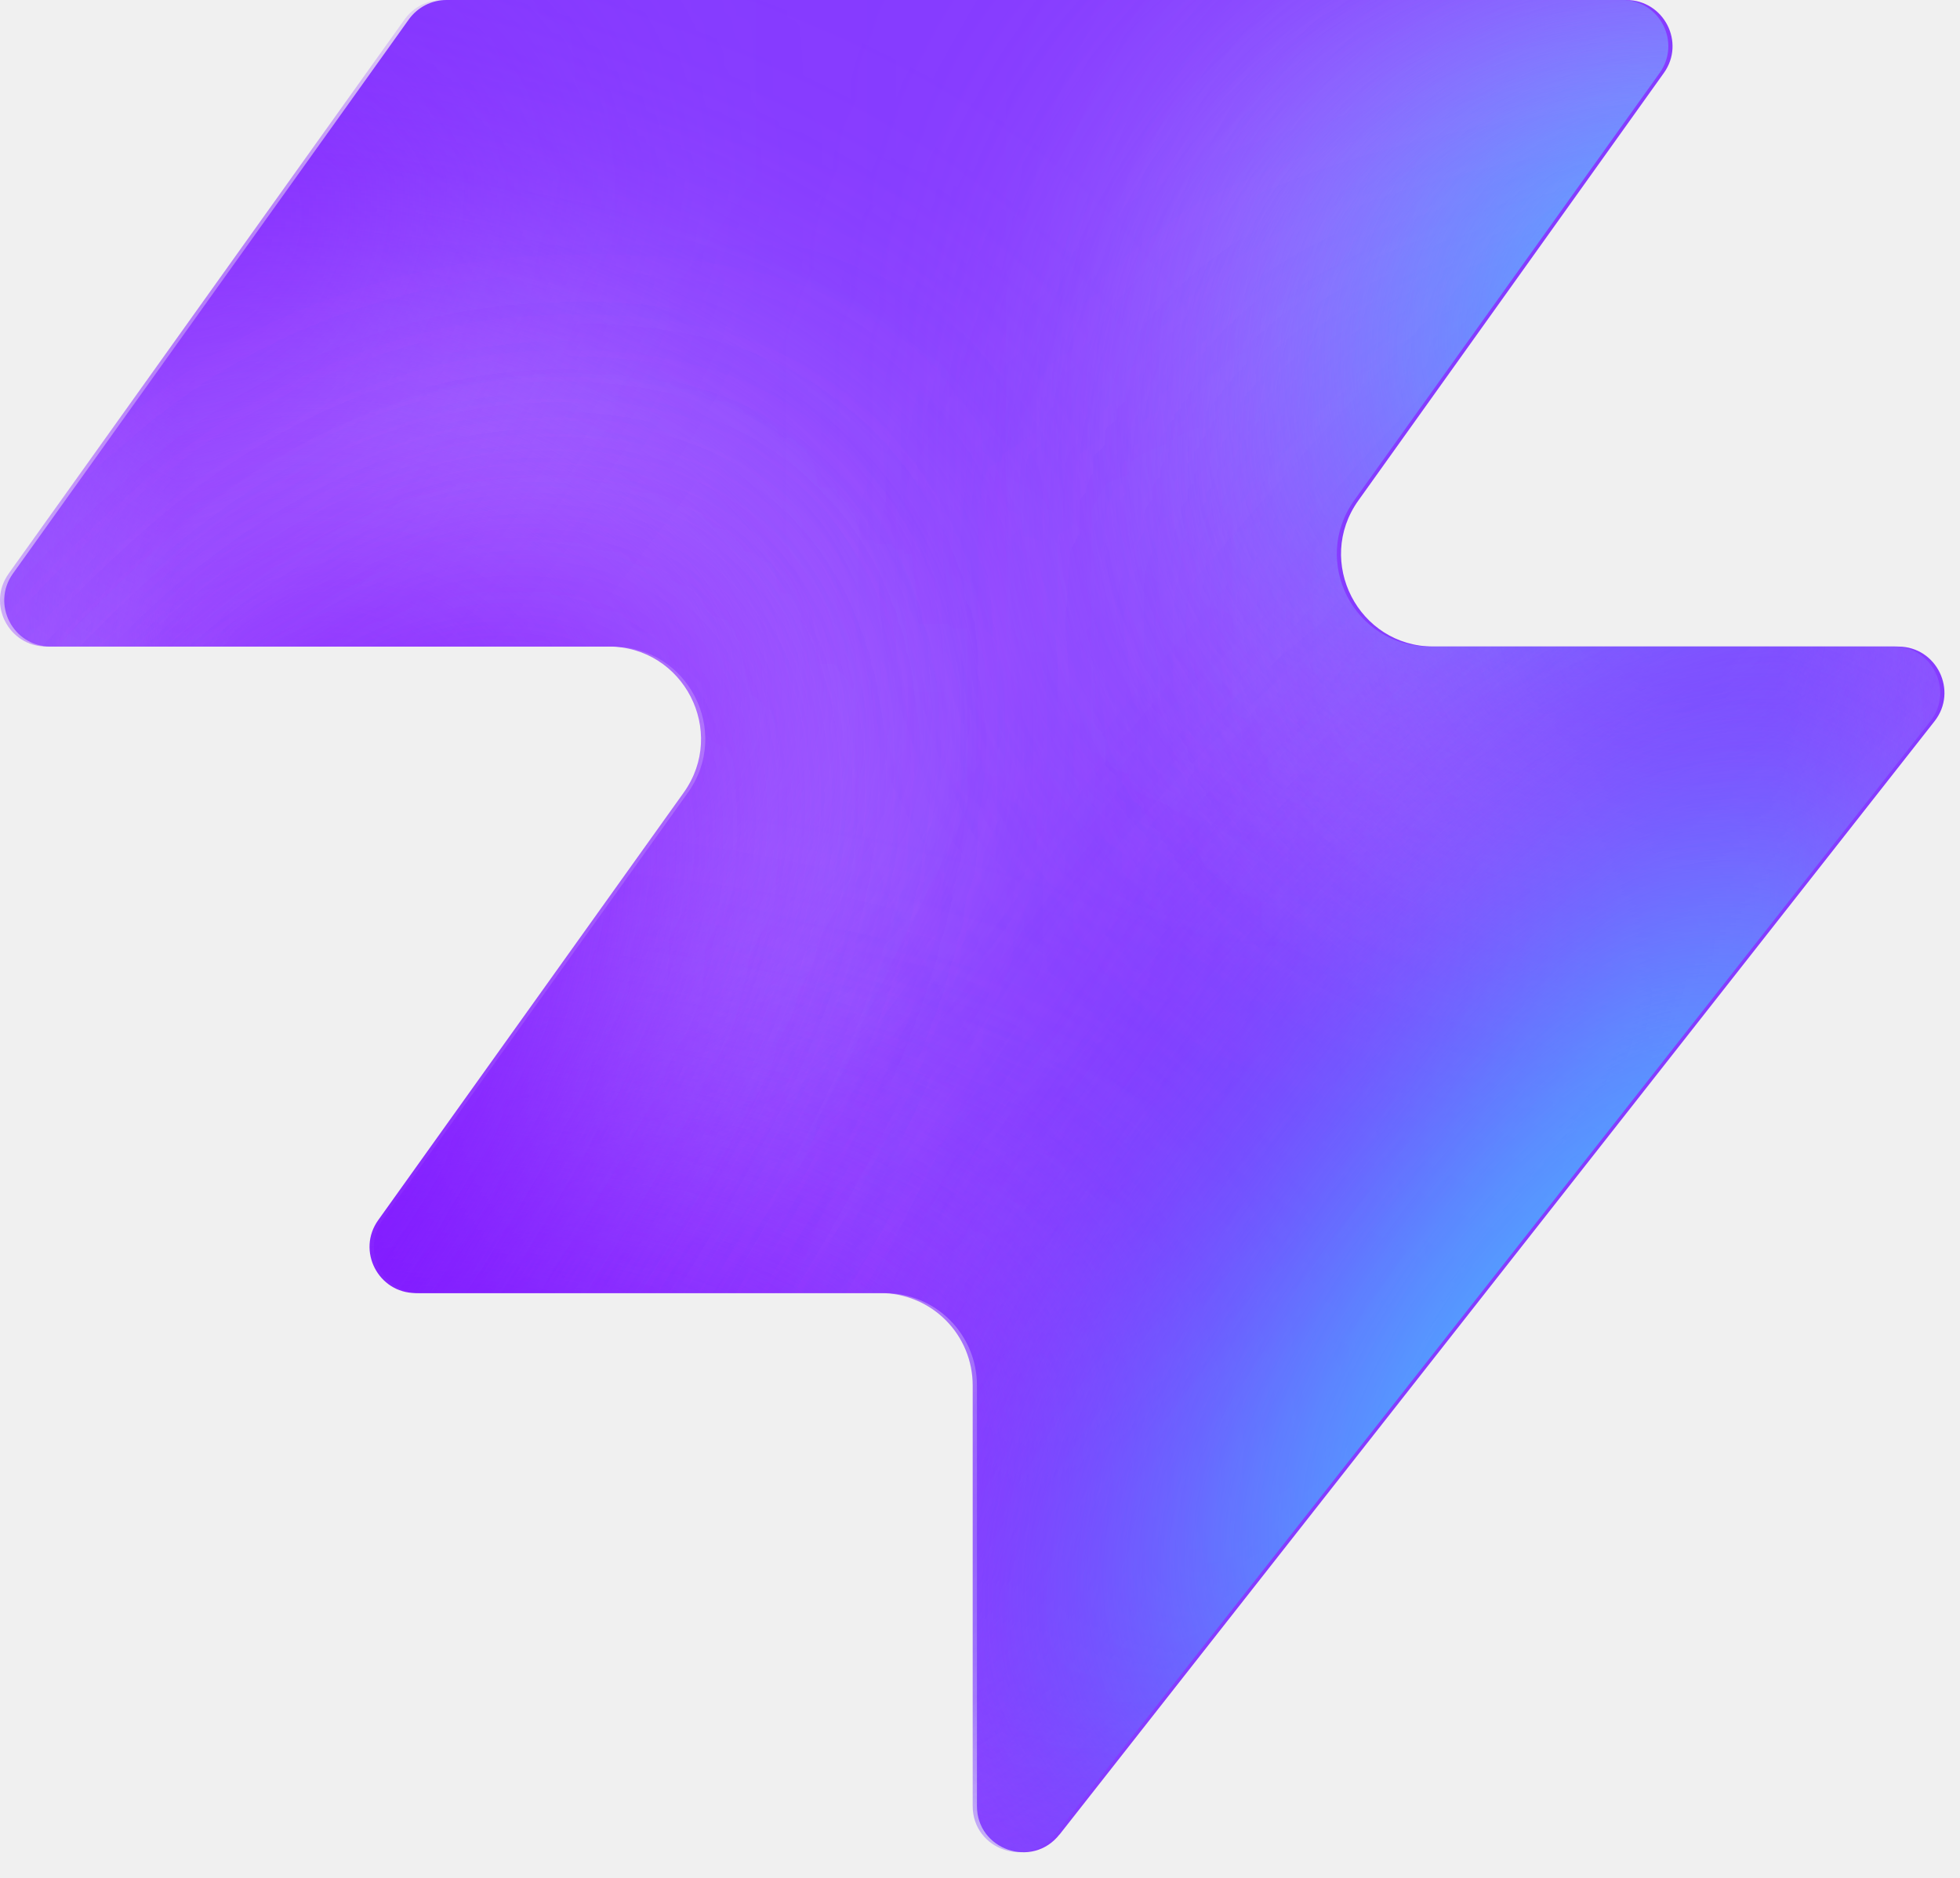
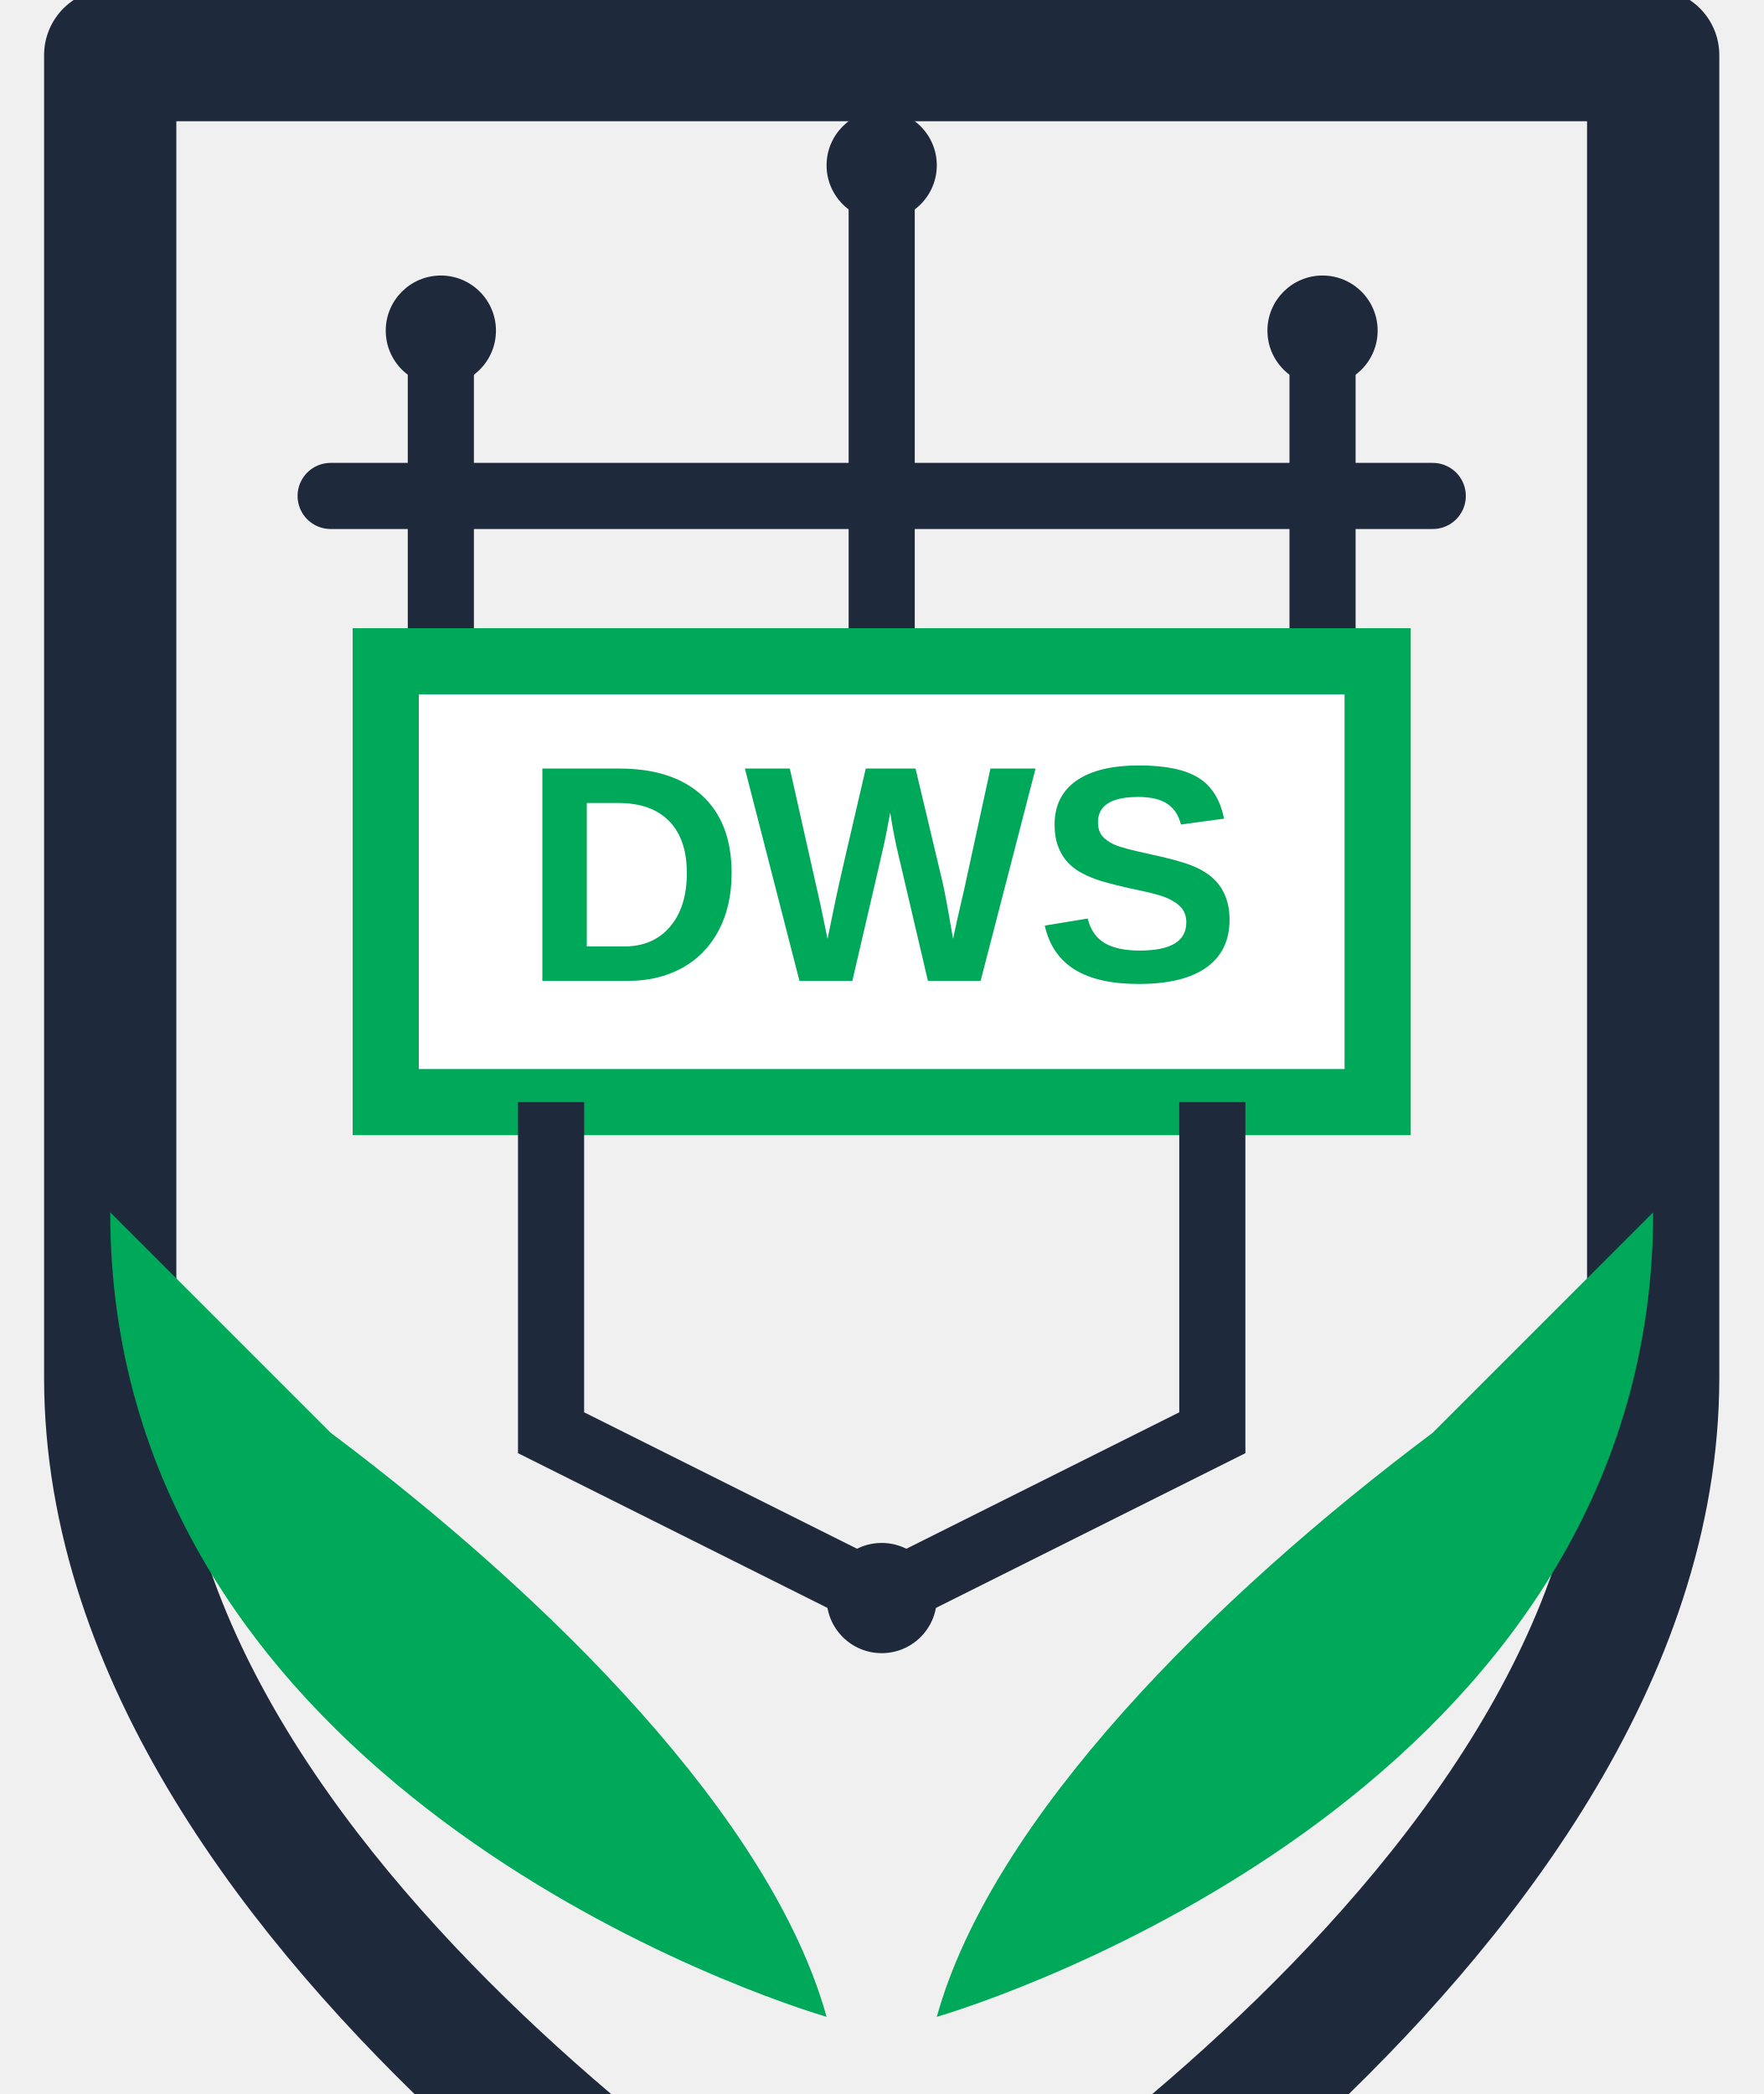
- <svg xmlns="http://www.w3.org/2000/svg" width="48" height="46" fill="none" viewBox="0 0 48 46">
-   <path fill="#863bff" d="M25.946 44.938c-.664.845-2.021.375-2.021-.698V33.937a2.26 2.26 0 0 0-2.262-2.262H10.287c-.92 0-1.456-1.04-.92-1.788l7.48-10.471c1.07-1.497 0-3.578-1.842-3.578H1.237c-.92 0-1.456-1.04-.92-1.788L10.013.474c.214-.297.556-.474.92-.474h28.894c.92 0 1.456 1.04.92 1.788l-7.48 10.471c-1.07 1.498 0 3.579 1.842 3.579h11.377c.943 0 1.473 1.088.89 1.83L25.947 44.94z" style="fill:#863bff;fill:color(display-p3 .525 .23 1);fill-opacity:1" />
-   <mask id="a" width="48" height="46" x="0" y="0" maskUnits="userSpaceOnUse" style="mask-type:alpha">
-     <path fill="#000" d="M25.842 44.938c-.664.844-2.021.375-2.021-.698V33.937a2.26 2.26 0 0 0-2.262-2.262H10.183c-.92 0-1.456-1.04-.92-1.788l7.48-10.471c1.07-1.498 0-3.579-1.842-3.579H1.133c-.92 0-1.456-1.04-.92-1.787L9.91.473c.214-.297.556-.474.92-.474h28.894c.92 0 1.456 1.04.92 1.788l-7.48 10.471c-1.07 1.498 0 3.578 1.842 3.578h11.377c.943 0 1.473 1.088.89 1.832L25.843 44.94z" style="fill:#000;fill-opacity:1" />
-   </mask>
-   <g mask="url(#a)">
-     <g filter="url(#b)">
-       <ellipse cx="5.508" cy="14.704" fill="#ede6ff" rx="5.508" ry="14.704" style="fill:#ede6ff;fill:color(display-p3 .927 .903 1);fill-opacity:1" transform="matrix(.00324 1 1 -.00324 -4.47 31.516)" />
-     </g>
-     <g filter="url(#c)">
-       <ellipse cx="10.399" cy="29.851" fill="#ede6ff" rx="10.399" ry="29.851" style="fill:#ede6ff;fill:color(display-p3 .927 .903 1);fill-opacity:1" transform="matrix(.00324 1 1 -.00324 -39.328 7.883)" />
-     </g>
-     <g filter="url(#d)">
-       <ellipse cx="5.508" cy="30.487" fill="#7e14ff" rx="5.508" ry="30.487" style="fill:#7e14ff;fill:color(display-p3 .492 .077 1);fill-opacity:1" transform="rotate(89.814 -25.913 -14.639)scale(1 -1)" />
-     </g>
-     <g filter="url(#e)">
-       <ellipse cx="5.508" cy="30.599" fill="#7e14ff" rx="5.508" ry="30.599" style="fill:#7e14ff;fill:color(display-p3 .492 .077 1);fill-opacity:1" transform="rotate(89.814 -32.644 -3.334)scale(1 -1)" />
-     </g>
-     <g filter="url(#f)">
-       <ellipse cx="5.508" cy="30.599" fill="#7e14ff" rx="5.508" ry="30.599" style="fill:#7e14ff;fill:color(display-p3 .492 .077 1);fill-opacity:1" transform="matrix(.00324 1 1 -.00324 -34.34 30.47)" />
-     </g>
-     <g filter="url(#g)">
-       <ellipse cx="14.072" cy="22.078" fill="#ede6ff" rx="14.072" ry="22.078" style="fill:#ede6ff;fill:color(display-p3 .927 .903 1);fill-opacity:1" transform="rotate(93.35 24.506 48.493)scale(-1 1)" />
-     </g>
-     <g filter="url(#h)">
-       <ellipse cx="3.47" cy="21.501" fill="#7e14ff" rx="3.47" ry="21.501" style="fill:#7e14ff;fill:color(display-p3 .492 .077 1);fill-opacity:1" transform="rotate(89.009 28.708 47.59)scale(-1 1)" />
-     </g>
-     <g filter="url(#i)">
-       <ellipse cx="3.47" cy="21.501" fill="#7e14ff" rx="3.47" ry="21.501" style="fill:#7e14ff;fill:color(display-p3 .492 .077 1);fill-opacity:1" transform="rotate(89.009 28.708 47.59)scale(-1 1)" />
-     </g>
-     <g filter="url(#j)">
-       <ellipse cx=".387" cy="8.972" fill="#7e14ff" rx="4.407" ry="29.108" style="fill:#7e14ff;fill:color(display-p3 .492 .077 1);fill-opacity:1" transform="rotate(39.51 .387 8.972)" />
-     </g>
-     <g filter="url(#k)">
-       <ellipse cx="47.523" cy="-6.092" fill="#7e14ff" rx="4.407" ry="29.108" style="fill:#7e14ff;fill:color(display-p3 .492 .077 1);fill-opacity:1" transform="rotate(37.892 47.523 -6.092)" />
-     </g>
-     <g filter="url(#l)">
-       <ellipse cx="41.412" cy="6.333" fill="#47bfff" rx="5.971" ry="9.665" style="fill:#47bfff;fill:color(display-p3 .28 .748 1);fill-opacity:1" transform="rotate(37.892 41.412 6.333)" />
-     </g>
-     <g filter="url(#m)">
-       <ellipse cx="-1.879" cy="38.332" fill="#7e14ff" rx="4.407" ry="29.108" style="fill:#7e14ff;fill:color(display-p3 .492 .077 1);fill-opacity:1" transform="rotate(37.892 -1.88 38.332)" />
-     </g>
-     <g filter="url(#n)">
-       <ellipse cx="-1.879" cy="38.332" fill="#7e14ff" rx="4.407" ry="29.108" style="fill:#7e14ff;fill:color(display-p3 .492 .077 1);fill-opacity:1" transform="rotate(37.892 -1.88 38.332)" />
-     </g>
-     <g filter="url(#o)">
-       <ellipse cx="35.651" cy="29.907" fill="#7e14ff" rx="4.407" ry="29.108" style="fill:#7e14ff;fill:color(display-p3 .492 .077 1);fill-opacity:1" transform="rotate(37.892 35.651 29.907)" />
-     </g>
-     <g filter="url(#p)">
-       <ellipse cx="38.418" cy="32.4" fill="#47bfff" rx="5.971" ry="15.297" style="fill:#47bfff;fill:color(display-p3 .28 .748 1);fill-opacity:1" transform="rotate(37.892 38.418 32.4)" />
-     </g>
-   </g>
-   <defs>
-     <filter id="b" width="60.045" height="41.654" x="-19.77" y="16.149" color-interpolation-filters="sRGB" filterUnits="userSpaceOnUse">
-       <feFlood flood-opacity="0" result="BackgroundImageFix" />
-       <feBlend in="SourceGraphic" in2="BackgroundImageFix" result="shape" />
-       <feGaussianBlur result="effect1_foregroundBlur_2002_17158" stdDeviation="7.659" />
-     </filter>
-     <filter id="c" width="90.34" height="51.437" x="-54.613" y="-7.533" color-interpolation-filters="sRGB" filterUnits="userSpaceOnUse">
-       <feFlood flood-opacity="0" result="BackgroundImageFix" />
-       <feBlend in="SourceGraphic" in2="BackgroundImageFix" result="shape" />
-       <feGaussianBlur result="effect1_foregroundBlur_2002_17158" stdDeviation="7.659" />
-     </filter>
-     <filter id="d" width="79.355" height="29.4" x="-49.64" y="2.03" color-interpolation-filters="sRGB" filterUnits="userSpaceOnUse">
-       <feFlood flood-opacity="0" result="BackgroundImageFix" />
-       <feBlend in="SourceGraphic" in2="BackgroundImageFix" result="shape" />
-       <feGaussianBlur result="effect1_foregroundBlur_2002_17158" stdDeviation="4.596" />
-     </filter>
-     <filter id="e" width="79.579" height="29.4" x="-45.045" y="20.029" color-interpolation-filters="sRGB" filterUnits="userSpaceOnUse">
-       <feFlood flood-opacity="0" result="BackgroundImageFix" />
-       <feBlend in="SourceGraphic" in2="BackgroundImageFix" result="shape" />
-       <feGaussianBlur result="effect1_foregroundBlur_2002_17158" stdDeviation="4.596" />
-     </filter>
-     <filter id="f" width="79.579" height="29.4" x="-43.513" y="21.178" color-interpolation-filters="sRGB" filterUnits="userSpaceOnUse">
-       <feFlood flood-opacity="0" result="BackgroundImageFix" />
-       <feBlend in="SourceGraphic" in2="BackgroundImageFix" result="shape" />
-       <feGaussianBlur result="effect1_foregroundBlur_2002_17158" stdDeviation="4.596" />
-     </filter>
-     <filter id="g" width="74.749" height="58.852" x="15.756" y="-17.901" color-interpolation-filters="sRGB" filterUnits="userSpaceOnUse">
-       <feFlood flood-opacity="0" result="BackgroundImageFix" />
-       <feBlend in="SourceGraphic" in2="BackgroundImageFix" result="shape" />
-       <feGaussianBlur result="effect1_foregroundBlur_2002_17158" stdDeviation="7.659" />
-     </filter>
-     <filter id="h" width="61.377" height="25.362" x="23.548" y="2.284" color-interpolation-filters="sRGB" filterUnits="userSpaceOnUse">
-       <feFlood flood-opacity="0" result="BackgroundImageFix" />
-       <feBlend in="SourceGraphic" in2="BackgroundImageFix" result="shape" />
-       <feGaussianBlur result="effect1_foregroundBlur_2002_17158" stdDeviation="4.596" />
-     </filter>
-     <filter id="i" width="61.377" height="25.362" x="23.548" y="2.284" color-interpolation-filters="sRGB" filterUnits="userSpaceOnUse">
-       <feFlood flood-opacity="0" result="BackgroundImageFix" />
-       <feBlend in="SourceGraphic" in2="BackgroundImageFix" result="shape" />
-       <feGaussianBlur result="effect1_foregroundBlur_2002_17158" stdDeviation="4.596" />
-     </filter>
-     <filter id="j" width="56.045" height="63.649" x="-27.636" y="-22.853" color-interpolation-filters="sRGB" filterUnits="userSpaceOnUse">
-       <feFlood flood-opacity="0" result="BackgroundImageFix" />
-       <feBlend in="SourceGraphic" in2="BackgroundImageFix" result="shape" />
-       <feGaussianBlur result="effect1_foregroundBlur_2002_17158" stdDeviation="4.596" />
-     </filter>
-     <filter id="k" width="54.814" height="64.646" x="20.116" y="-38.415" color-interpolation-filters="sRGB" filterUnits="userSpaceOnUse">
-       <feFlood flood-opacity="0" result="BackgroundImageFix" />
-       <feBlend in="SourceGraphic" in2="BackgroundImageFix" result="shape" />
-       <feGaussianBlur result="effect1_foregroundBlur_2002_17158" stdDeviation="4.596" />
-     </filter>
-     <filter id="l" width="33.541" height="35.313" x="24.641" y="-11.323" color-interpolation-filters="sRGB" filterUnits="userSpaceOnUse">
-       <feFlood flood-opacity="0" result="BackgroundImageFix" />
-       <feBlend in="SourceGraphic" in2="BackgroundImageFix" result="shape" />
-       <feGaussianBlur result="effect1_foregroundBlur_2002_17158" stdDeviation="4.596" />
-     </filter>
-     <filter id="m" width="54.814" height="64.646" x="-29.286" y="6.009" color-interpolation-filters="sRGB" filterUnits="userSpaceOnUse">
-       <feFlood flood-opacity="0" result="BackgroundImageFix" />
-       <feBlend in="SourceGraphic" in2="BackgroundImageFix" result="shape" />
-       <feGaussianBlur result="effect1_foregroundBlur_2002_17158" stdDeviation="4.596" />
-     </filter>
-     <filter id="n" width="54.814" height="64.646" x="-29.286" y="6.009" color-interpolation-filters="sRGB" filterUnits="userSpaceOnUse">
-       <feFlood flood-opacity="0" result="BackgroundImageFix" />
-       <feBlend in="SourceGraphic" in2="BackgroundImageFix" result="shape" />
-       <feGaussianBlur result="effect1_foregroundBlur_2002_17158" stdDeviation="4.596" />
-     </filter>
-     <filter id="o" width="54.814" height="64.646" x="8.244" y="-2.416" color-interpolation-filters="sRGB" filterUnits="userSpaceOnUse">
-       <feFlood flood-opacity="0" result="BackgroundImageFix" />
-       <feBlend in="SourceGraphic" in2="BackgroundImageFix" result="shape" />
-       <feGaussianBlur result="effect1_foregroundBlur_2002_17158" stdDeviation="4.596" />
-     </filter>
-     <filter id="p" width="39.409" height="43.623" x="18.713" y="10.588" color-interpolation-filters="sRGB" filterUnits="userSpaceOnUse">
-       <feFlood flood-opacity="0" result="BackgroundImageFix" />
-       <feBlend in="SourceGraphic" in2="BackgroundImageFix" result="shape" />
-       <feGaussianBlur result="effect1_foregroundBlur_2002_17158" stdDeviation="4.596" />
-     </filter>
-   </defs>
+ <svg xmlns="http://www.w3.org/2000/svg" viewBox="120 25 160 190" fill="none">
+   <path d="M130 30 H270 V150 C270 200 200 240 200 240 C200 240 130 200 130 150 Z" stroke="#1E293B" stroke-width="12" stroke-linejoin="round" />
+   <path d="M150 70 H250 M160 55 V85 M240 55 V85 M200 40 V85" stroke="#1E293B" stroke-width="6" stroke-linecap="round" />
+   <circle cx="160" cy="55" r="5" fill="#1E293B" />
+   <circle cx="200" cy="40" r="5" fill="#1E293B" />
+   <circle cx="240" cy="55" r="5" fill="#1E293B" />
+   <rect x="155" y="85" width="90" height="40" stroke="#00A859" stroke-width="6" fill="white" />
+   <text x="200" y="114" fill="#00A859" font-size="28" font-family="Arial, sans-serif" font-weight="900" text-anchor="middle">DWS</text>
+   <path d="M170 125 V155 L200 170 L230 155 V125" stroke="#1E293B" stroke-width="6" fill="none" />
+   <circle cx="200" cy="170" r="5" fill="#1E293B" />
+   <path d="M130 135 C130 185 185 205 195 208 C190 190 170 170 150 155 Z" fill="#00A859" />
+   <path d="M270 135 C270 185 215 205 205 208 C210 190 230 170 250 155 Z" fill="#00A859" />
</svg>
